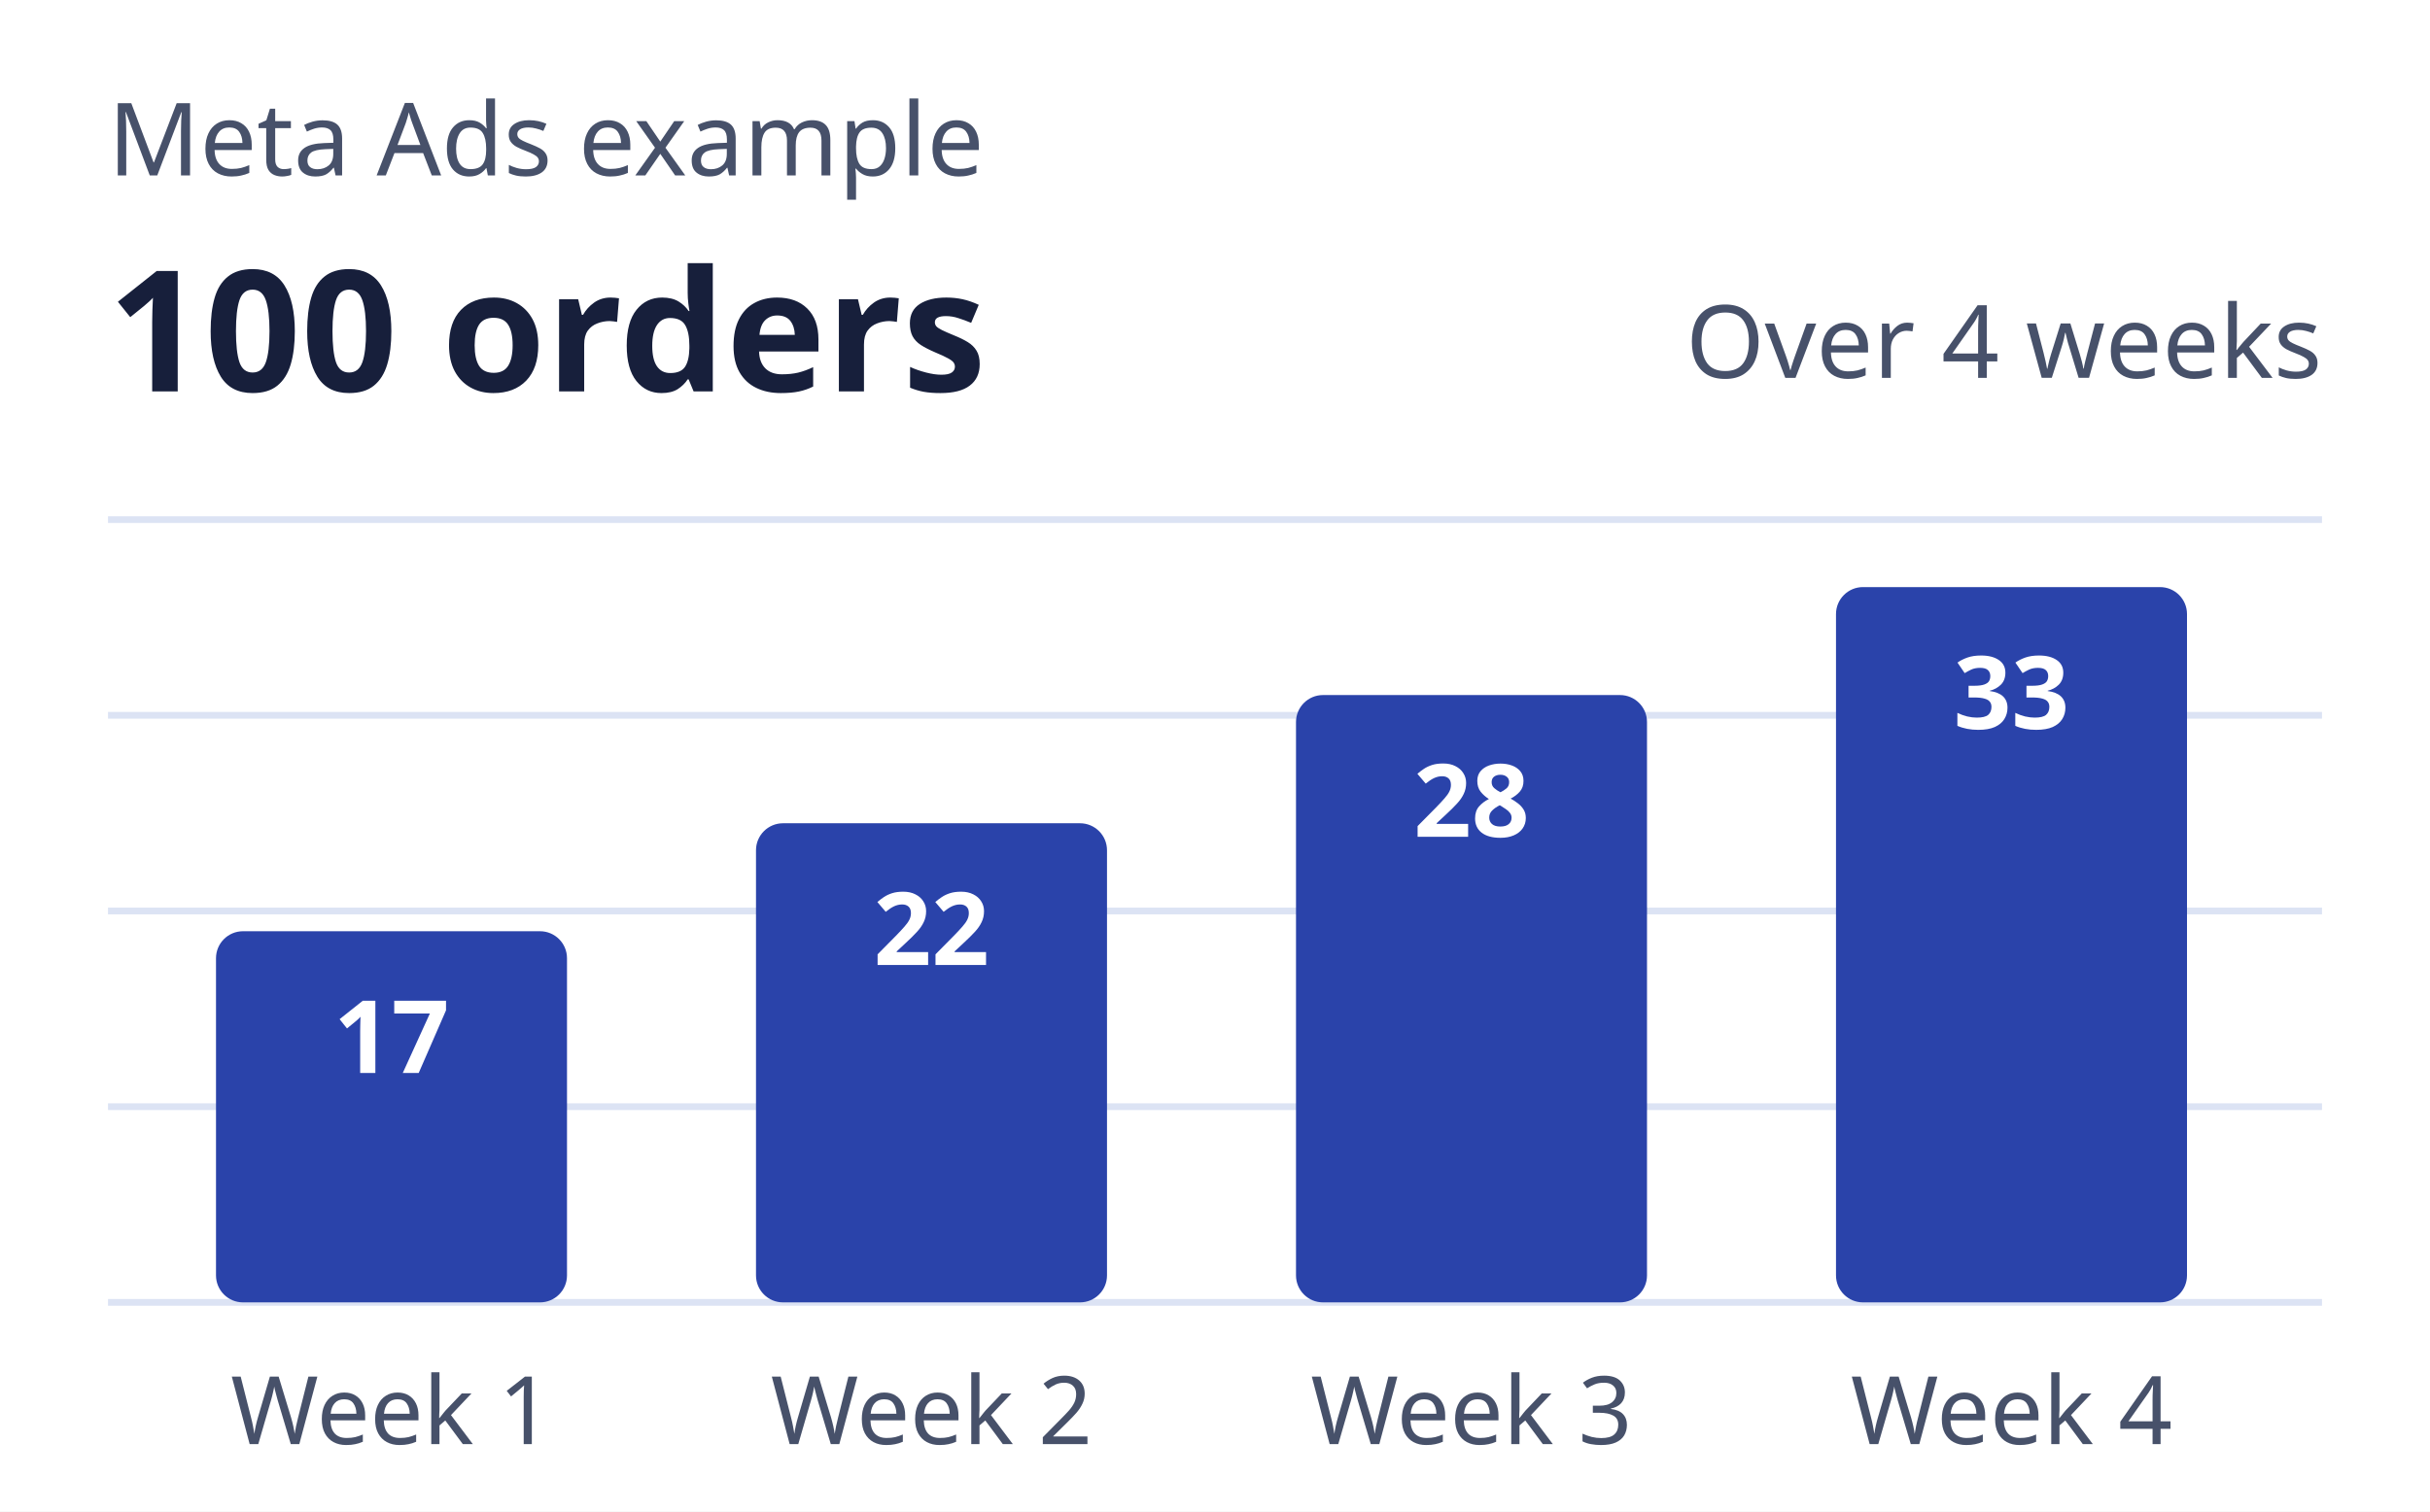
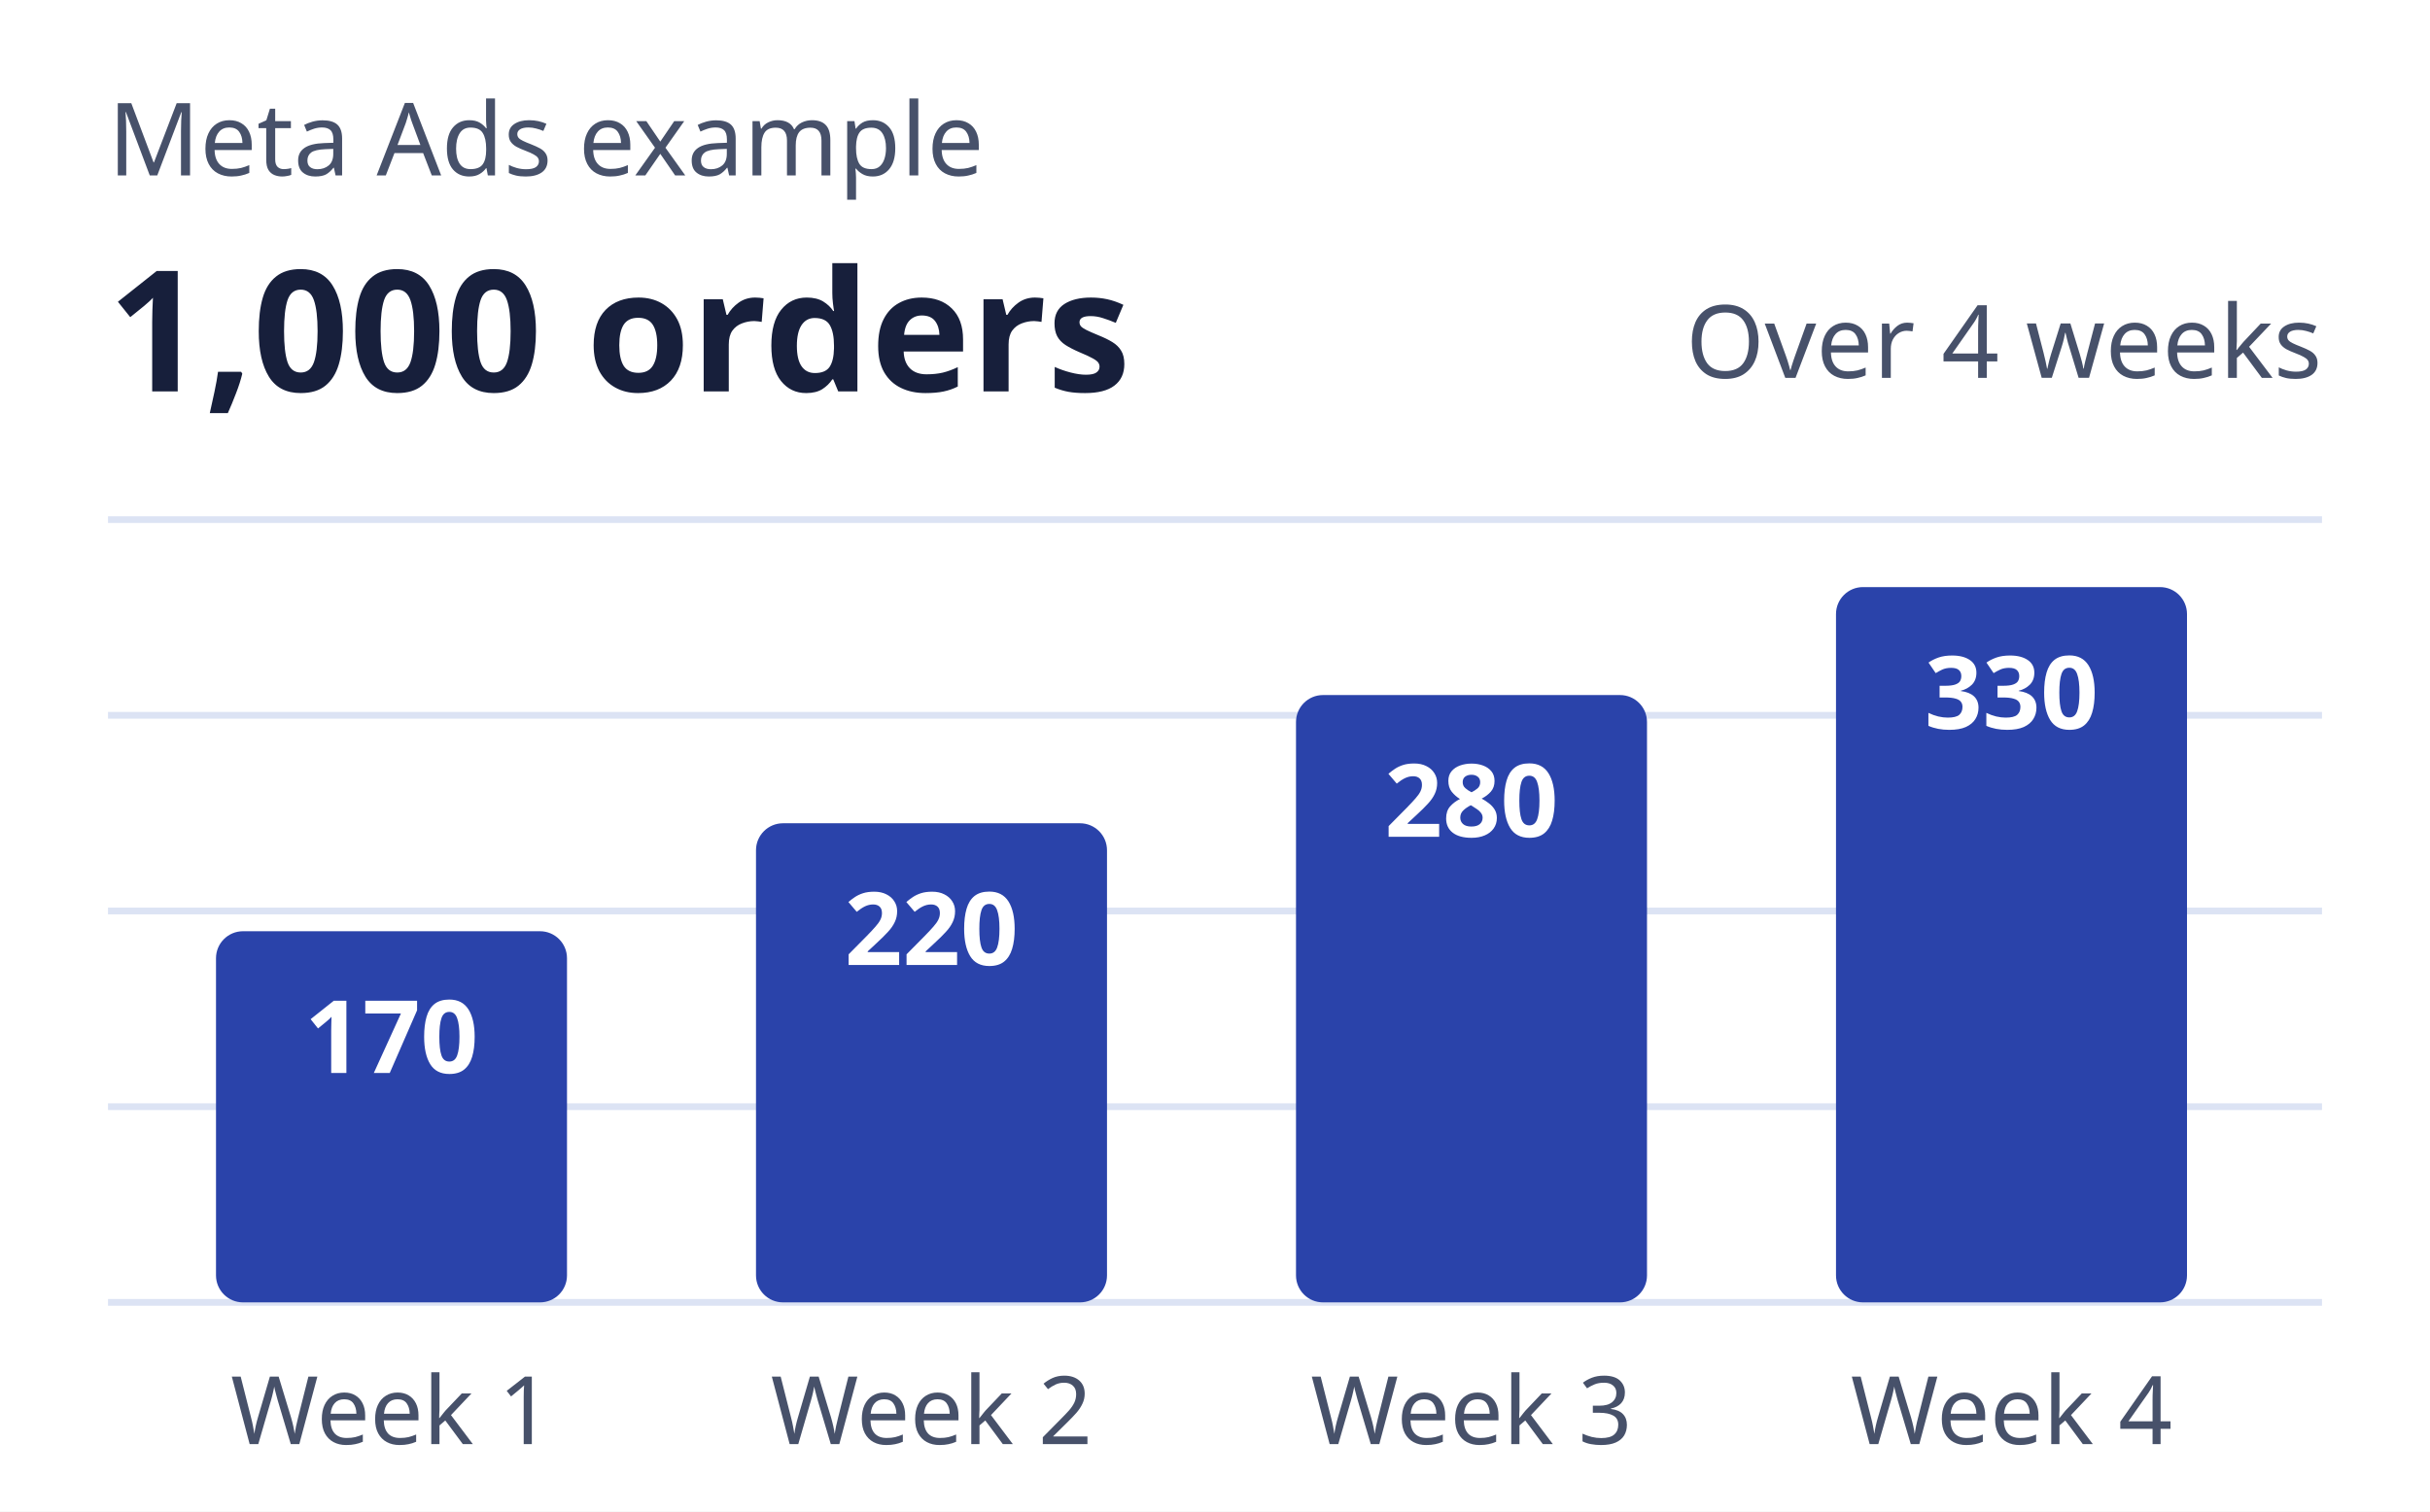
<svg xmlns="http://www.w3.org/2000/svg" viewBox="0 0 360 224">
  <rect width="360" height="224" fill="#fff" />
  <g font-family="system-ui, sans-serif">
    <text x="16" y="26" fill="#47516a" font-size="15">Meta Ads example</text>
-     <text x="16" y="58" fill="#171f3b" font-size="25" font-weight="700">100 orders</text>
+     <text x="16" y="58" fill="#171f3b" font-size="25" font-weight="700">1,000 orders</text>
    <text x="344" y="56" text-anchor="end" fill="#47516a" font-size="15">Over 4 weeks</text>
    <path d="M16 77H344M16 106H344M16 135H344M16 164H344M16 193H344" stroke="#dce3f4" />
    <g fill="#2a43aa">
      <rect x="32" y="138" width="52" height="55" rx="4" />
      <rect x="112" y="122" width="52" height="71" rx="4" />
      <rect x="192" y="103" width="52" height="90" rx="4" />
      <rect x="272" y="87" width="52" height="106" rx="4" />
    </g>
    <g fill="white" font-size="15" font-weight="700" text-anchor="middle">
-       <text x="58" y="159">17</text>
-       <text x="138" y="143">22</text>
-       <text x="218" y="124">28</text>
-       <text x="298" y="108">33</text>
+       <text x="58" y="159">170</text>
+       <text x="138" y="143">220</text>
+       <text x="218" y="124">280</text>
+       <text x="298" y="108">330</text>
    </g>
    <g fill="#47516a" font-size="14" text-anchor="middle">
      <text x="58" y="214">Week 1</text>
      <text x="138" y="214">Week 2</text>
      <text x="218" y="214">Week 3</text>
      <text x="298" y="214">Week 4</text>
    </g>
  </g>
</svg>
